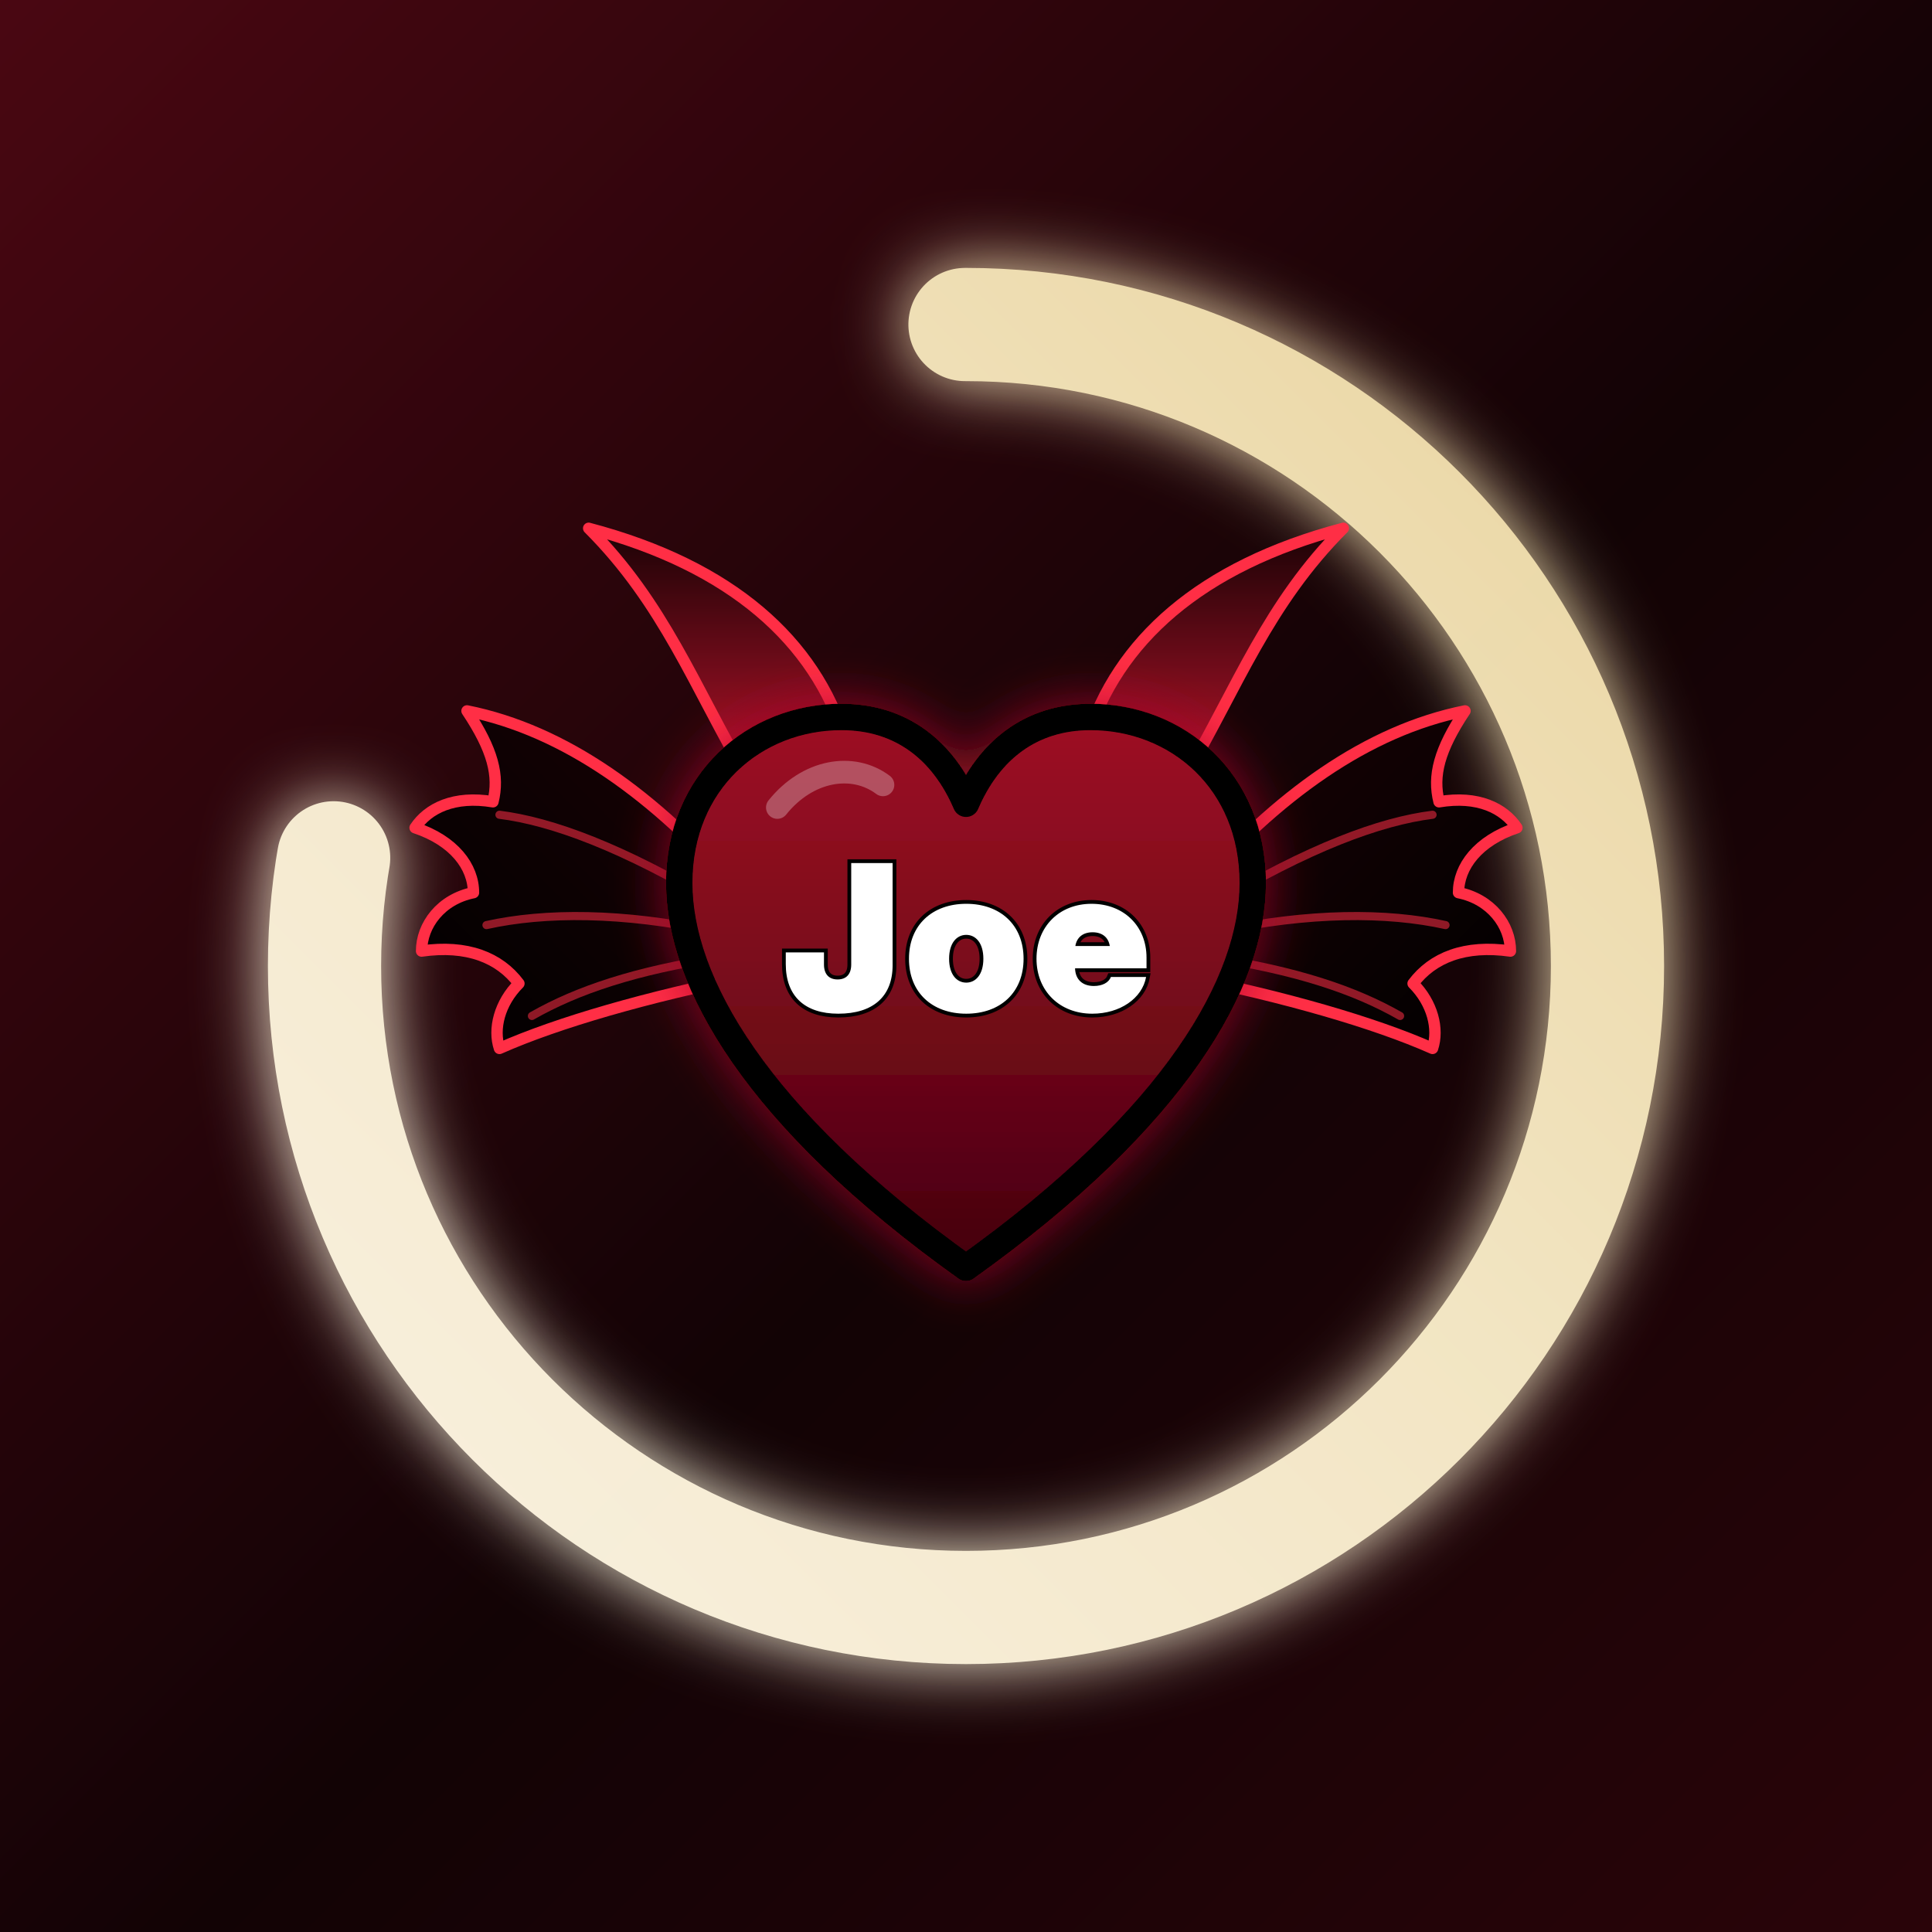
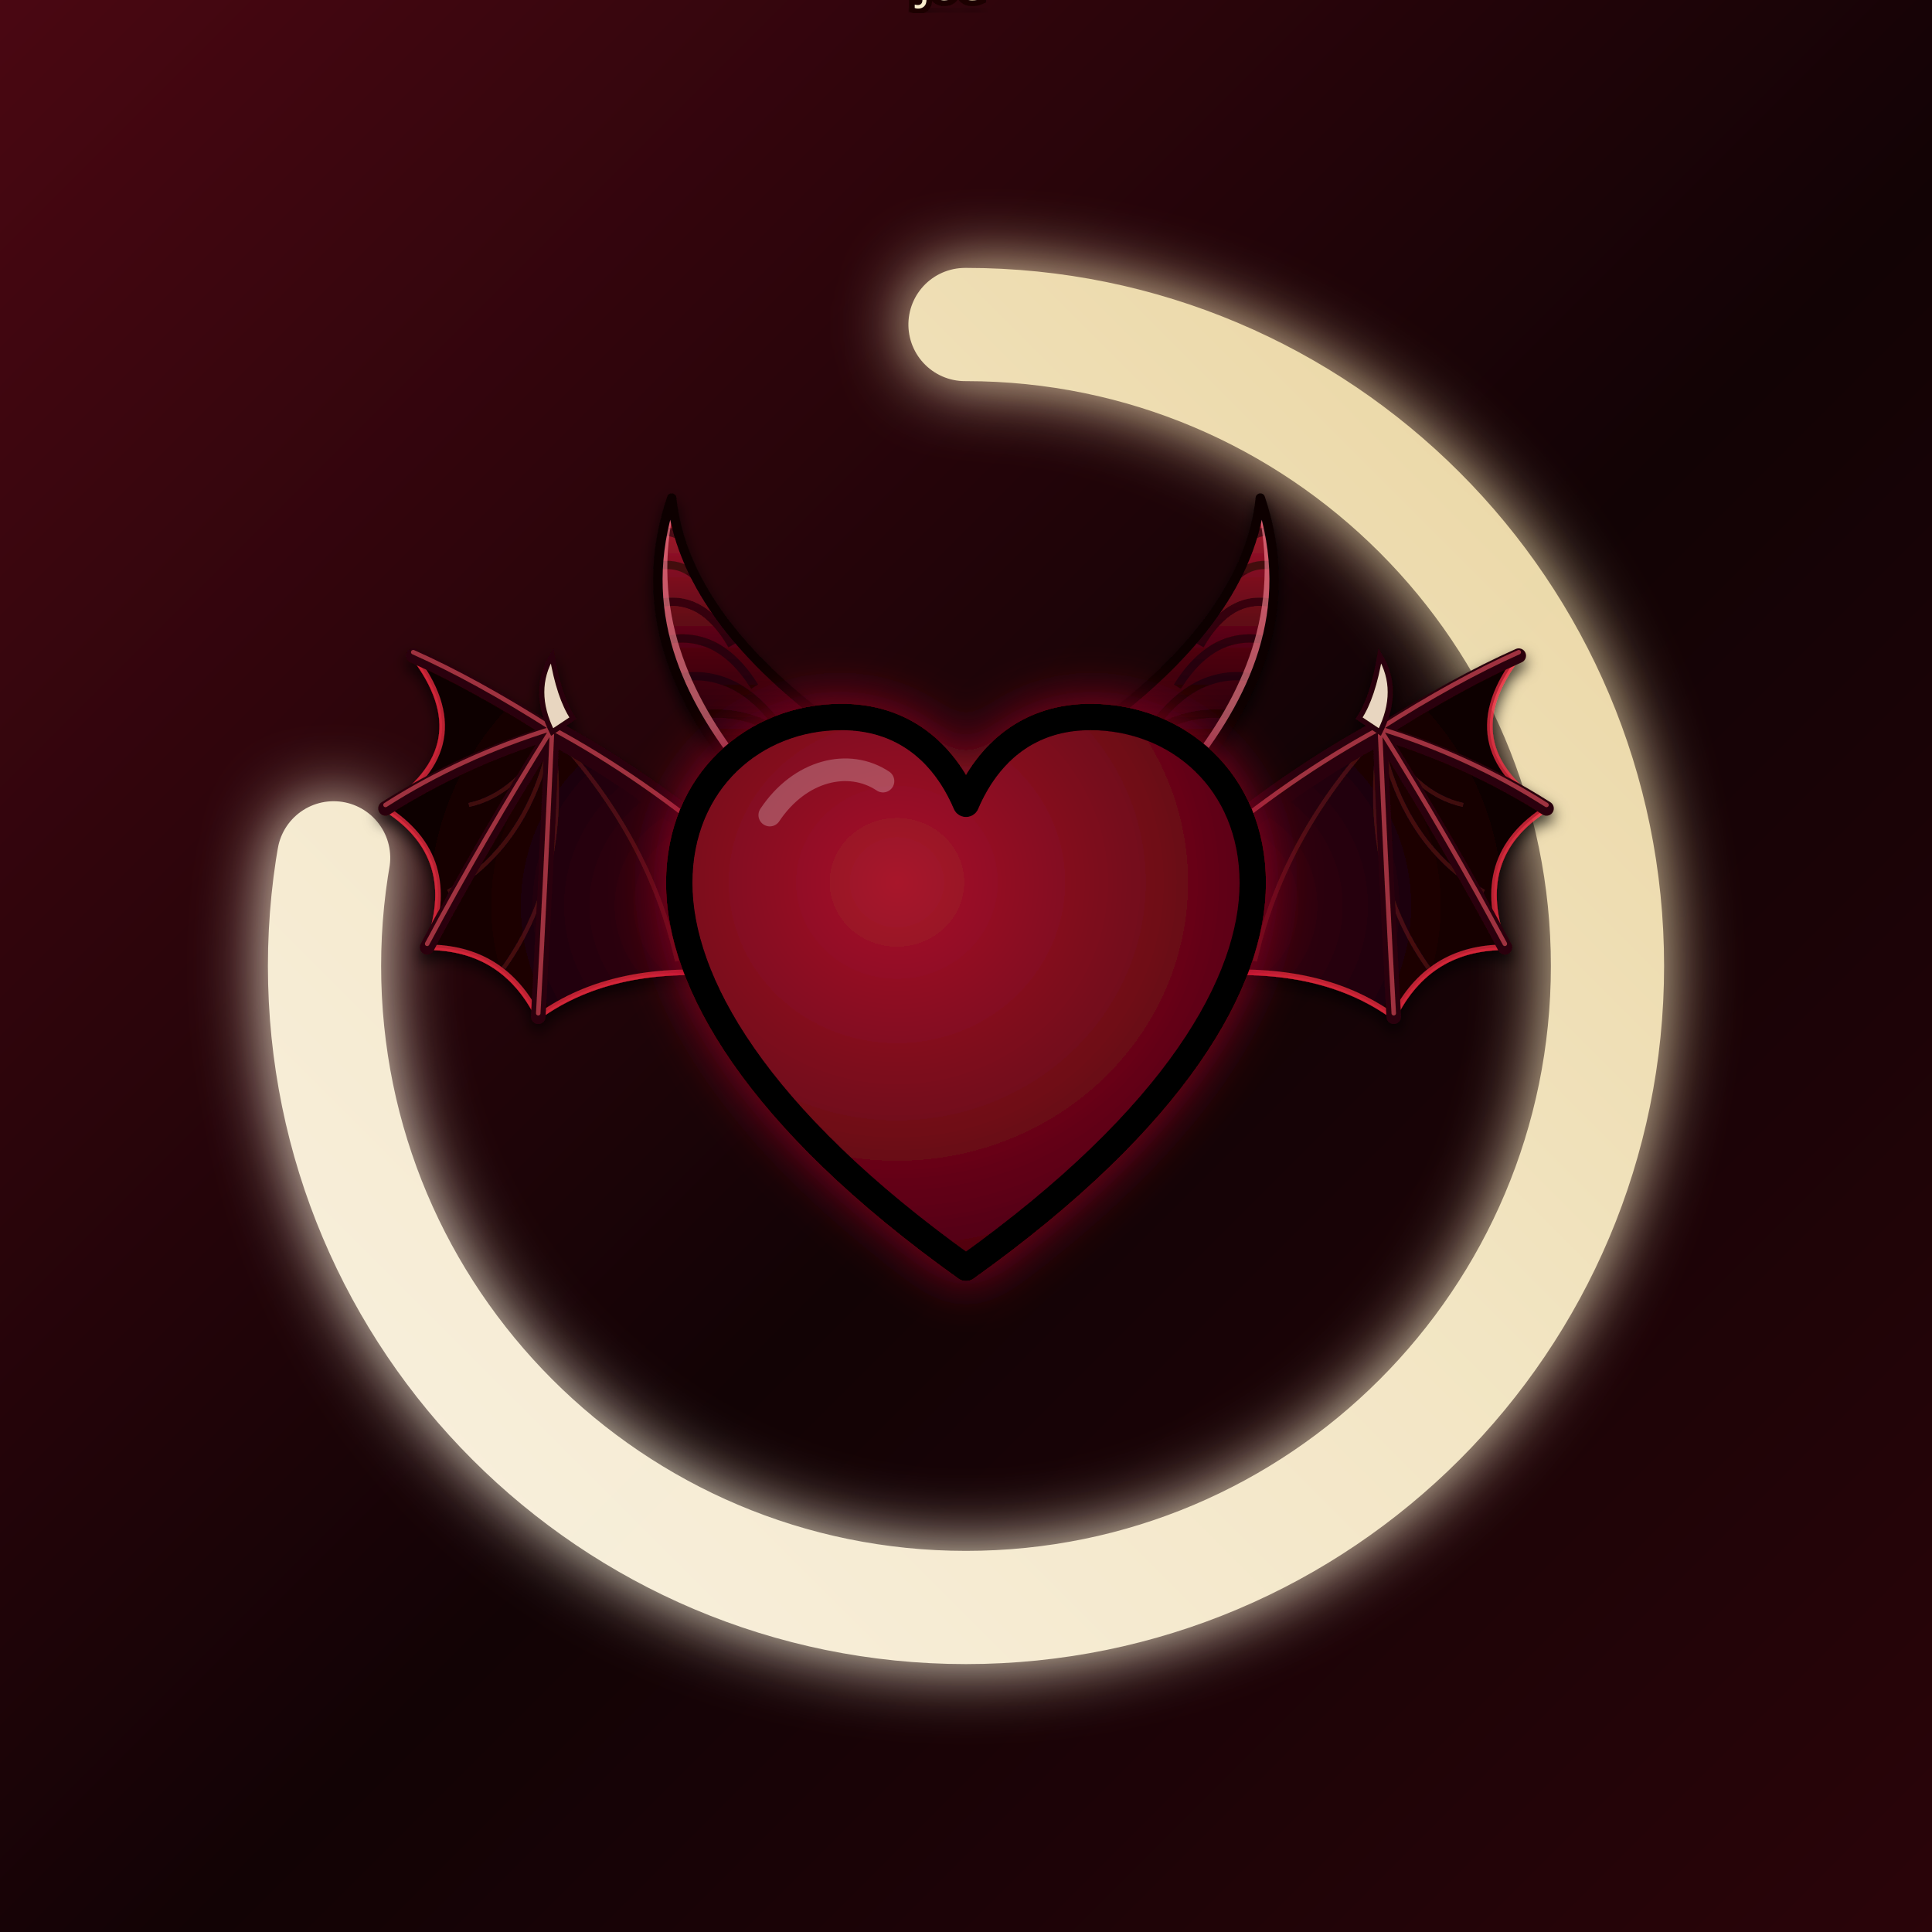
<svg xmlns="http://www.w3.org/2000/svg" viewBox="0 0 512 512" width="512" height="512">
  <defs>
+     <style>@font-face{font-family:J;src:url(FONTURL)}</style>
    <linearGradient id="gold" x1="0" y1="0" x2="1" y2="1">
      <stop offset="0" stop-color="#fff8e6" />
      <stop offset=".5" stop-color="#f9edcc" />
      <stop offset="1" stop-color="#f0dba6" />
    </linearGradient>
    <linearGradient id="bg" x1="0" y1="0" x2="1" y2="1">
      <stop offset="0" stop-color="#4a0712" />
      <stop offset=".55" stop-color="#120305" />
      <stop offset="1" stop-color="#2a0409" />
    </linearGradient>
-     <linearGradient id="hr" x1="0" y1="0" x2="0" y2="1">
-       <stop offset="0" stop-color="#9e0f24" />
-       <stop offset=".6" stop-color="#6e0718" />
-       <stop offset="1" stop-color="#43030e" />
+     <radialGradient id="hr" cx=".38" cy=".3" r=".85">
+       <stop offset="0" stop-color="#a8152c" />
+       <stop offset=".55" stop-color="#6e0718" />
+       <stop offset="1" stop-color="#3a020b" />
+     </radialGradient>
+     <linearGradient id="hn" gradientUnits="userSpaceOnUse" x1="0" y1="200" x2="0" y2="126">
+       <stop offset="0" stop-color="#140103" />
+       <stop offset=".45" stop-color="#5c0614" />
+       <stop offset=".85" stop-color="#a3172d" />
+       <stop offset="1" stop-color="#d9586a" />
    </linearGradient>
-     <linearGradient id="hn" x1="0" y1="1" x2="0" y2="0">
-       <stop offset="0" stop-color="#b3132a" />
-       <stop offset="1" stop-color="#1a0205" />
-     </linearGradient>
-     <linearGradient id="wg" x1="1" y1="0" x2="0" y2="1">
-       <stop offset="0" stop-color="#1a0205" />
-       <stop offset="1" stop-color="#000" />
-     </linearGradient>
+     <radialGradient id="mem" gradientUnits="userSpaceOnUse" cx="190" cy="240" r="100">
+       <stop offset="0" stop-color="#3d0610" />
+       <stop offset=".6" stop-color="#1c0306" />
+       <stop offset="1" stop-color="#0a0102" />
+     </radialGradient>
    <filter id="glow" x="-30%" y="-30%" width="160%" height="160%">
      <feGaussianBlur stdDeviation="9" result="b" />
      <feMerge>
        <feMergeNode in="b" />
        <feMergeNode in="SourceGraphic" />
      </feMerge>
    </filter>
    <filter id="rglow" x="-30%" y="-30%" width="160%" height="160%">
      <feGaussianBlur stdDeviation="7" result="b" />
      <feFlood flood-color="#b0102a" flood-opacity=".8" />
      <feComposite in2="b" operator="in" result="g" />
      <feMerge>
        <feMergeNode in="g" />
        <feMergeNode in="SourceGraphic" />
      </feMerge>
    </filter>
+     <filter id="sh">
+       <feDropShadow dx="0" dy="2" stdDeviation="2" flood-color="#000" flood-opacity=".8" />
+     </filter>
    <g id="wing">
-       <path d="M196 236 C170 206 142 186 112 180 C120 192 122 200 120 208 C108 206 100 210 96 216 C108 220 114 228 114 236 C104 238 98 246 98 254 C112 252 122 256 128 264 C122 270 120 278 122 284 C140 276 168 268 198 262 Z" fill="url(#wg)" stroke="#ff2e45" stroke-width="3.5" stroke-linejoin="round" />
-       <path d="M190 240 C160 222 138 214 122 212 M188 248 C160 242 136 242 118 246 M190 256 C164 260 146 266 132 274" fill="none" stroke="#ff2e45" stroke-opacity=".55" stroke-width="2.5" stroke-linecap="round" />
+       <path d="M194 226 L142 190 L102 168 Q122 194 94 212 Q116 226 106 252 Q128 252 138 272 Q160 256 196 260 Z" fill="url(#mem)" stroke="#ff2e45" stroke-opacity=".7" stroke-width="1.6" stroke-linejoin="round" />
+       <path d="M142 190 Q132 208 118 211 M142 190 Q136 222 112 236 M142 190 Q148 230 128 258 M142 190 Q170 220 178 256" fill="none" stroke="#ff2e45" stroke-opacity=".18" stroke-width="1.2" />
+       <g fill="none" stroke-linecap="round">
+         <path d="M194 226 Q168 204 142 190" stroke="#2a0307" stroke-width="7" />
+         <path d="M142 190 Q120 176 102 168 M142 190 Q116 198 94 212 M142 190 Q122 222 106 252 M142 190 Q140 236 138 272" stroke="#2a0307" stroke-width="4.2" />
+         <path d="M194 225 Q168 203 142 189 Q120 175 102 167 M142 189 Q116 197 94 211 M142 189 Q122 221 106 251 M142 189 Q140 235 138 271" stroke="#ff5a6e" stroke-opacity=".55" stroke-width="1.3" />
+       </g>
+       <path d="M142 190 Q136 178 142 168 Q144 180 148 186 Z" fill="#e8d6c0" stroke="#2a0307" stroke-width="1.5" />
+     </g>
+     <clipPath id="hc">
+       <path id="hp" d="M196 206 C180 186 168 162 178 132 C180 152 194 174 226 196 Z" />
+     </clipPath>
+     <g id="horn">
+       <use href="#hp" fill="url(#hn)" />
+       <g clip-path="url(#hc)" fill="none" stroke="#0d0102" stroke-opacity=".55" stroke-width="2.2">
+         <path d="M182 190 Q200 186 214 200" />
+         <path d="M178 180 Q194 176 206 192" />
+         <path d="M175 170 Q190 166 200 182" />
+         <path d="M174 160 Q186 157 194 171" />
+         <path d="M174 150 Q184 148 189 160" />
+         <path d="M175 141 Q182 140 185 150" />
+       </g>
+       <path d="M197 204 C182 185 171 162 178 133" fill="none" stroke="#ff8a9a" stroke-opacity=".6" stroke-width="2" stroke-linecap="round" />
+       <use href="#hp" fill="none" stroke="#0d0102" stroke-width="2.5" stroke-linejoin="round" />
    </g>
  </defs>
  <rect width="512" height="512" fill="url(#bg)" />
  <circle cx="256" cy="256" r="170" fill="none" stroke="url(#gold)" stroke-width="30" stroke-linecap="round" stroke-dasharray="830 238" transform="rotate(-90 256 256)" filter="url(#glow)" opacity=".97" />
-   <use href="#wing" transform="translate(196 240) scale(.86) translate(-196 -240)" />
-   <use href="#wing" transform="translate(512 0) scale(-1 1) translate(196 240) scale(.86) translate(-196 -240)" />
-   <path d="M198 206 C184 182 176 160 156 140 C194 150 216 170 224 196 Z" fill="url(#hn)" stroke="#ff2e45" stroke-width="3" stroke-linejoin="round" />
-   <path d="M314 206 C328 182 336 160 356 140 C318 150 296 170 288 196 Z" fill="url(#hn)" stroke="#ff2e45" stroke-width="3" stroke-linejoin="round" />
+   <g filter="url(#sh)">
+     <use href="#wing" transform="translate(196 240) scale(.92) translate(-196 -240)" />
+     <use href="#wing" transform="translate(512 0) scale(-1 1) translate(196 240) scale(.92) translate(-196 -240)" />
+     <use href="#horn" />
+     <use href="#horn" transform="translate(512 0) scale(-1 1)" />
+   </g>
  <path d="M256 336 C200 296 180 260 180 234 C180 207 200 190 223 190 C239 190 250 199 256 213 C262 199 273 190 289 190 C312 190 332 207 332 234 C332 260 312 296 256 336 Z" fill="url(#hr)" stroke="#000" stroke-width="7" stroke-linejoin="round" filter="url(#rglow)" />
-   <path d="M206 214 C214 204 226 202 234 208" fill="none" stroke="#fff" stroke-opacity=".28" stroke-width="6" stroke-linecap="round" />
-   <text x="256" y="268" text-anchor="middle" font-family="Inter Display, Inter, sans-serif" font-weight="900" font-size="54" letter-spacing="1" fill="#fff" stroke="#000" stroke-width="2" paint-order="stroke">Joe</text>
+   <path d="M204 216 C212 204 225 201 234 207" fill="none" stroke="#fff" stroke-opacity=".25" stroke-width="6" stroke-linecap="round" />
+   <text x="252" y="TY" text-anchor="middle" font-family="J" font-size="FS" fill="url(#gold)" stroke="#1a0205" stroke-width="3" paint-order="stroke" filter="url(#sh)">Joe</text>
</svg>
